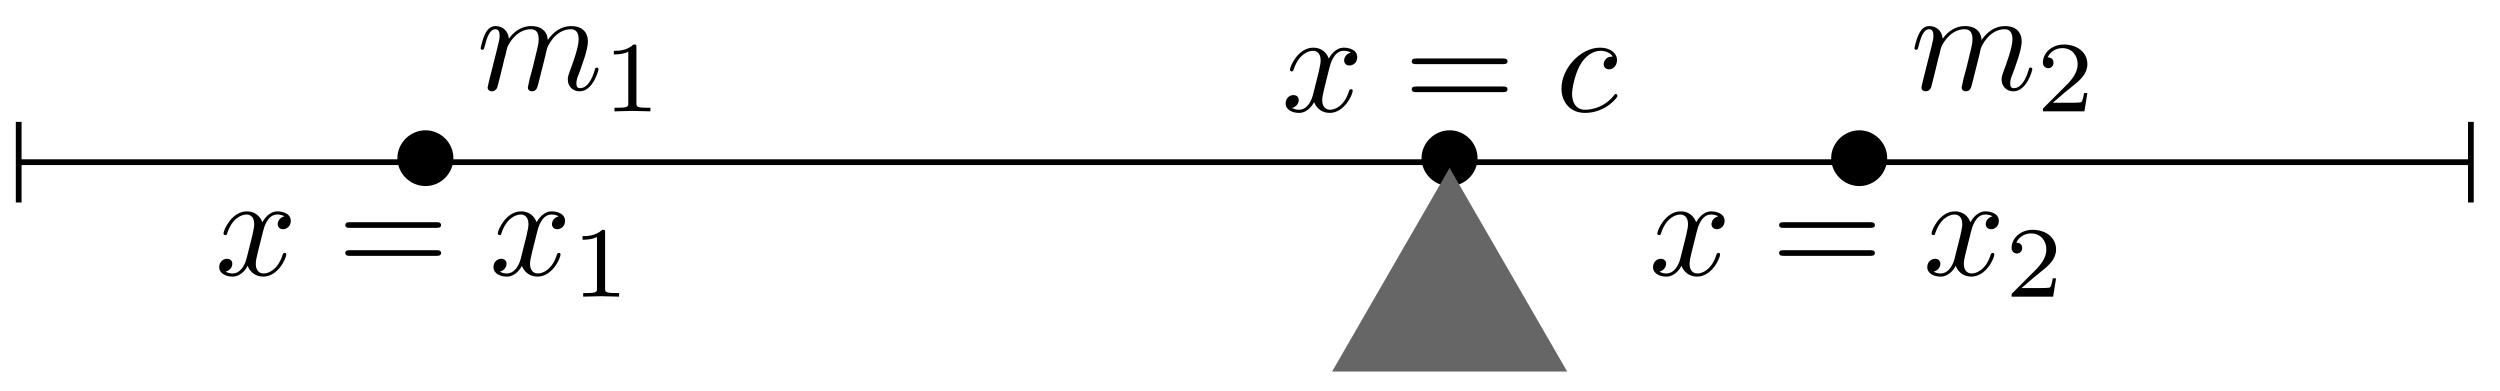
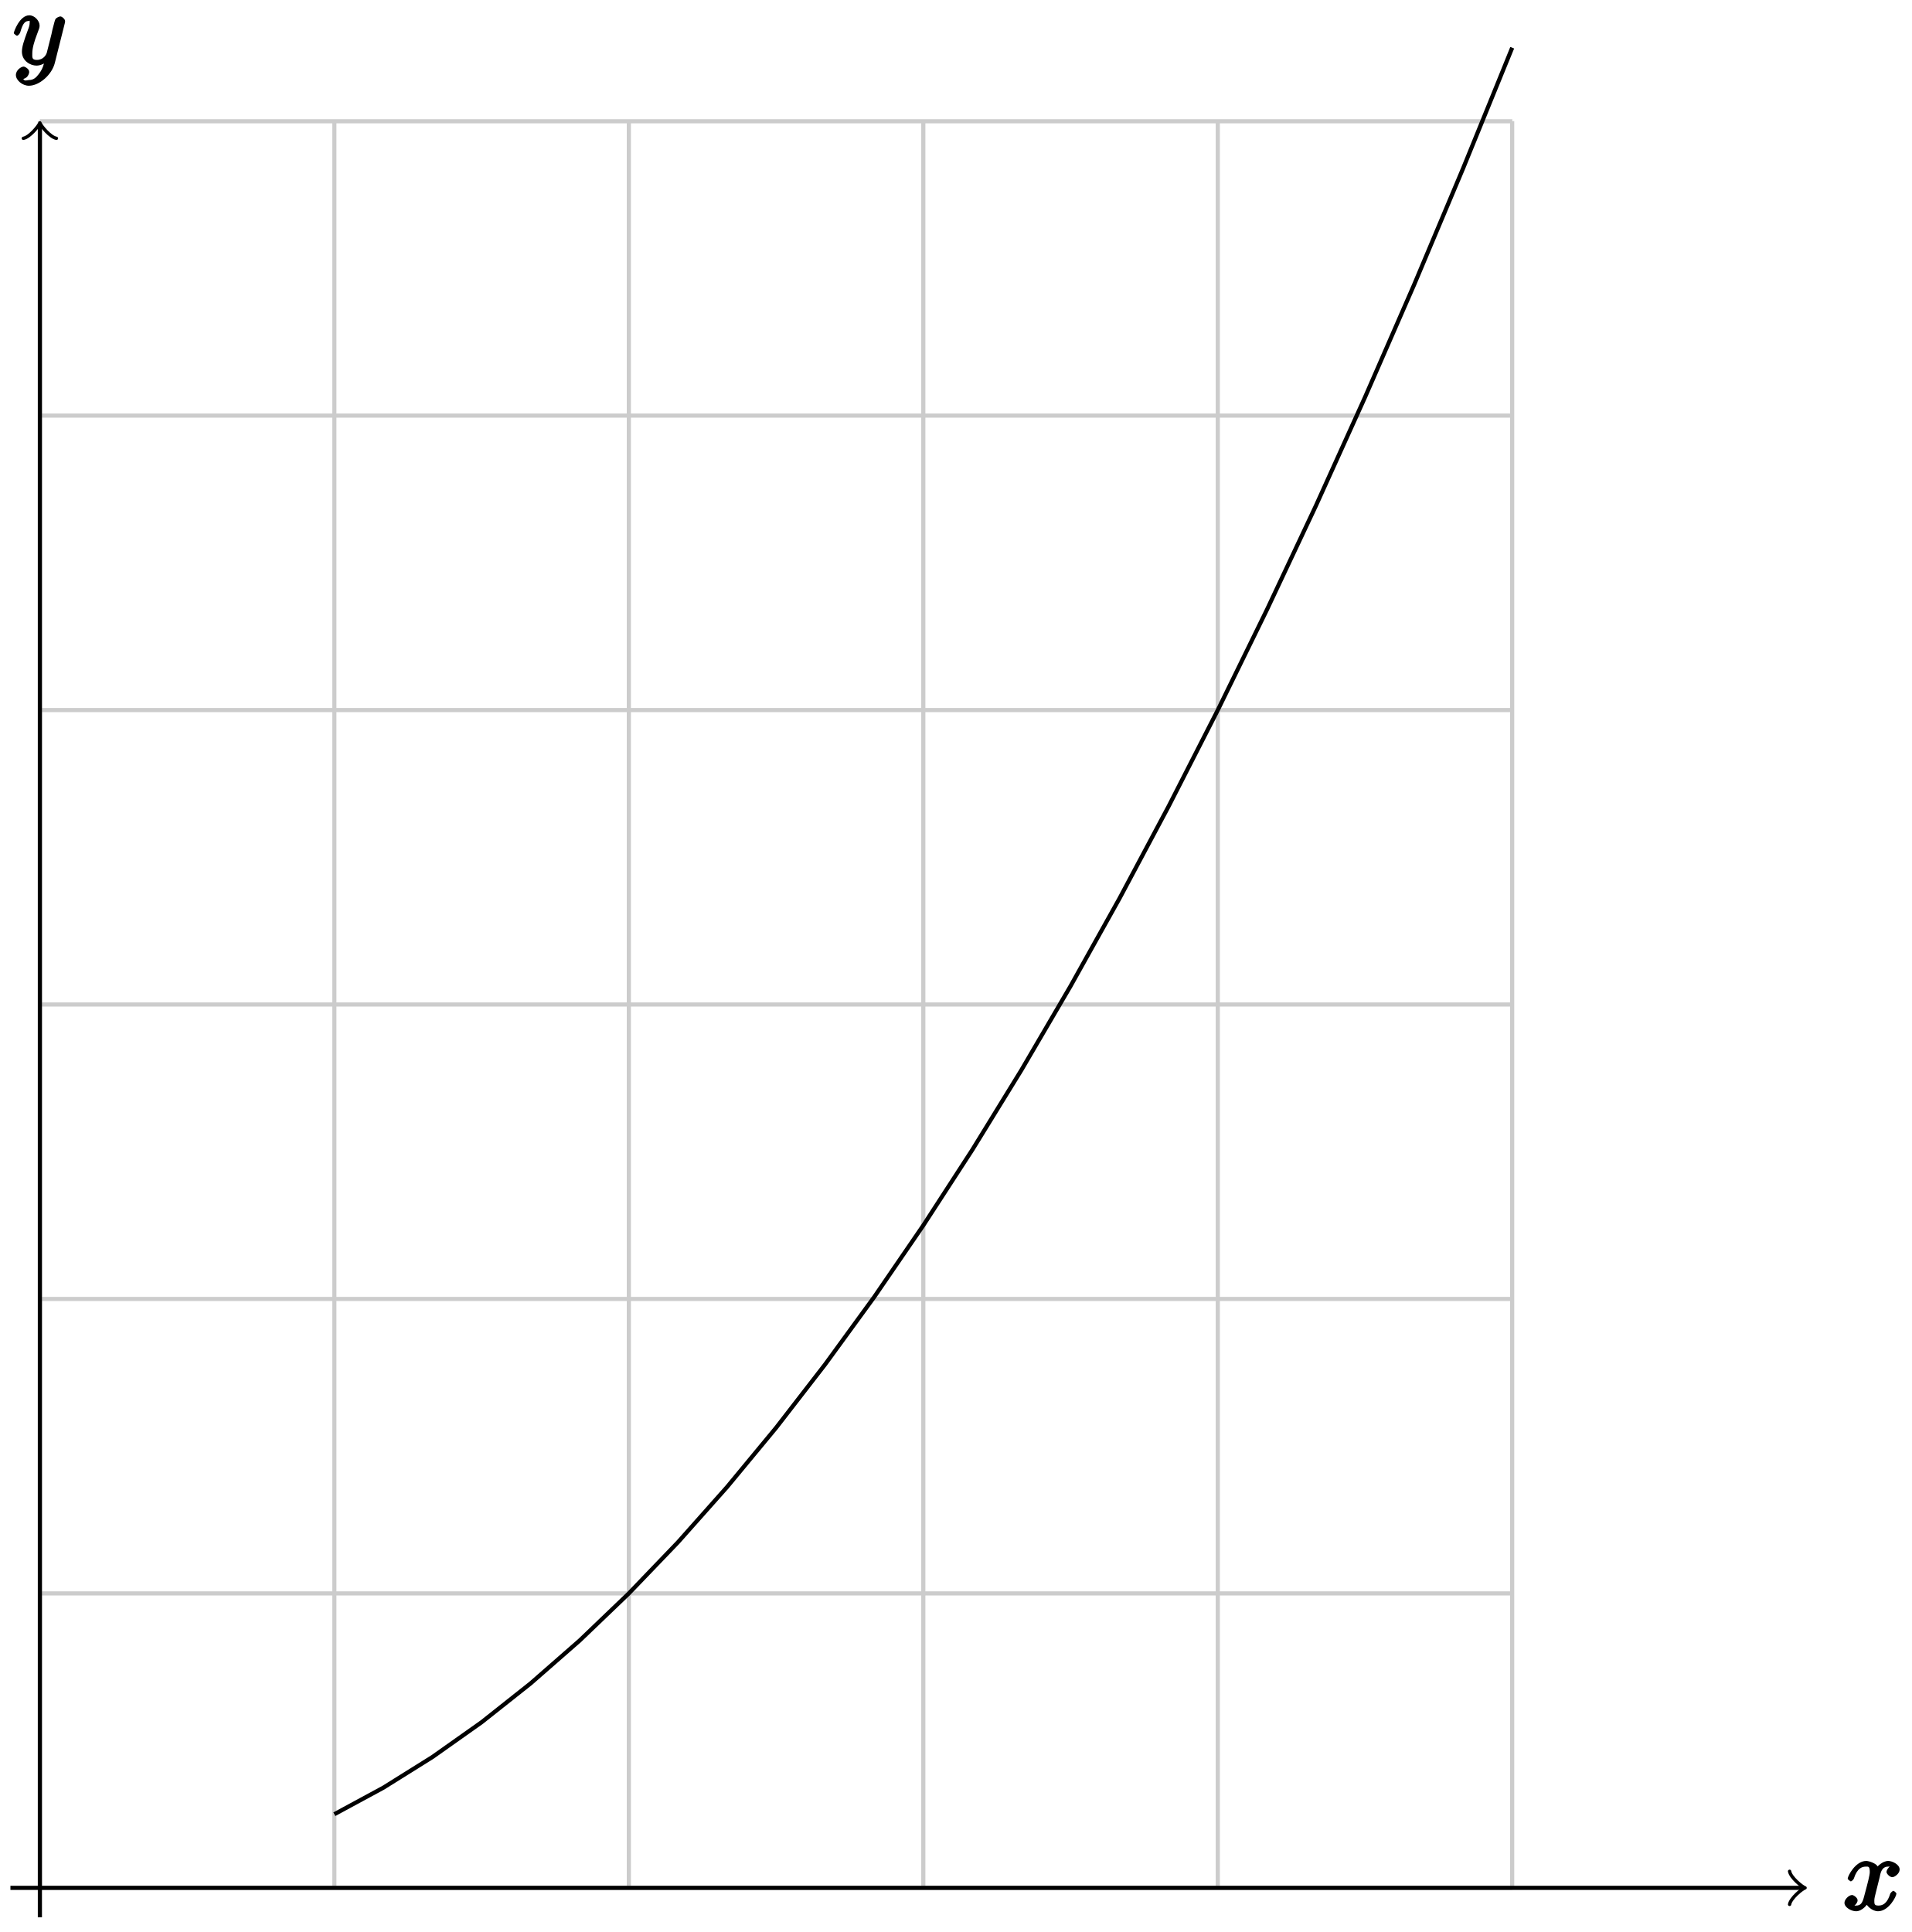
- <svg xmlns="http://www.w3.org/2000/svg" xmlns:xlink="http://www.w3.org/1999/xlink" width="173pt" height="27pt" viewBox="0 0 173 27" version="1.1">
+ <svg xmlns="http://www.w3.org/2000/svg" xmlns:xlink="http://www.w3.org/1999/xlink" width="184pt" height="186pt" viewBox="0 0 184 186" version="1.1">
  <defs>
    <g>
      <symbol overflow="visible" id="glyph0-0">
        <path style="stroke:none;" d="" />
      </symbol>
      <symbol overflow="visible" id="glyph0-1">
-         <path style="stroke:none;" d="M 4.422 -2.5 C 4.422 -3.562 3.531 -4.422 2.5 -4.422 C 1.422 -4.422 0.547 -3.531 0.547 -2.5 C 0.547 -1.438 1.422 -0.562 2.5 -0.562 C 3.531 -0.562 4.422 -1.422 4.422 -2.5 Z M 4.422 -2.5 " />
+         <path style="stroke:none;" d="M 3.5 -3.172 C 3.562 -3.422 3.625 -4.188 4.312 -4.188 C 4.359 -4.188 4.469 -4.234 4.688 -4.109 L 4.812 -4.391 C 4.531 -4.344 4.156 -3.922 4.156 -3.672 C 4.156 -3.516 4.453 -3.172 4.719 -3.172 C 4.938 -3.172 5.422 -3.516 5.422 -3.906 C 5.422 -4.422 4.672 -4.734 4.328 -4.734 C 3.75 -4.734 3.266 -4.156 3.297 -4.203 C 3.203 -4.469 2.5 -4.734 2.203 -4.734 C 1.172 -4.734 0.422 -3.281 0.422 -3.031 C 0.422 -2.938 0.703 -2.766 0.719 -2.766 C 0.797 -2.766 1 -2.953 1.016 -3.047 C 1.359 -4.094 1.844 -4.188 2.188 -4.188 C 2.375 -4.188 2.547 -4.25 2.547 -3.672 C 2.547 -3.375 2.375 -2.703 2 -1.312 C 1.844 -0.688 1.672 -0.438 1.234 -0.438 C 1.172 -0.438 1.062 -0.391 0.859 -0.516 L 0.734 -0.234 C 0.984 -0.297 1.375 -0.656 1.375 -0.938 C 1.375 -1.203 0.984 -1.453 0.844 -1.453 C 0.531 -1.453 0.109 -1.031 0.109 -0.703 C 0.109 -0.25 0.781 0.109 1.219 0.109 C 1.891 0.109 2.359 -0.641 2.391 -0.703 L 2.094 -0.812 C 2.219 -0.438 2.75 0.109 3.344 0.109 C 4.375 0.109 5.109 -1.328 5.109 -1.578 C 5.109 -1.688 4.859 -1.859 4.828 -1.859 C 4.734 -1.859 4.531 -1.641 4.516 -1.578 C 4.188 -0.516 3.688 -0.438 3.375 -0.438 C 2.984 -0.438 2.984 -0.594 2.984 -0.922 C 2.984 -1.141 3.047 -1.359 3.156 -1.797 Z M 3.5 -3.172 " />
      </symbol>
-       <symbol overflow="visible" id="glyph1-0">
-         <path style="stroke:none;" d="" />
-       </symbol>
-       <symbol overflow="visible" id="glyph1-1">
-         <path style="stroke:none;" d="M 3.328 -3.016 C 3.391 -3.266 3.625 -4.188 4.312 -4.188 C 4.359 -4.188 4.609 -4.188 4.812 -4.062 C 4.531 -4 4.344 -3.766 4.344 -3.516 C 4.344 -3.359 4.453 -3.172 4.719 -3.172 C 4.938 -3.172 5.25 -3.344 5.25 -3.75 C 5.25 -4.266 4.672 -4.406 4.328 -4.406 C 3.75 -4.406 3.406 -3.875 3.281 -3.656 C 3.031 -4.312 2.5 -4.406 2.203 -4.406 C 1.172 -4.406 0.594 -3.125 0.594 -2.875 C 0.594 -2.766 0.703 -2.766 0.719 -2.766 C 0.797 -2.766 0.828 -2.797 0.844 -2.875 C 1.188 -3.938 1.844 -4.188 2.188 -4.188 C 2.375 -4.188 2.719 -4.094 2.719 -3.516 C 2.719 -3.203 2.547 -2.547 2.188 -1.141 C 2.031 -0.531 1.672 -0.109 1.234 -0.109 C 1.172 -0.109 0.953 -0.109 0.734 -0.234 C 0.984 -0.297 1.203 -0.5 1.203 -0.781 C 1.203 -1.047 0.984 -1.125 0.844 -1.125 C 0.531 -1.125 0.297 -0.875 0.297 -0.547 C 0.297 -0.094 0.781 0.109 1.219 0.109 C 1.891 0.109 2.25 -0.594 2.266 -0.641 C 2.391 -0.281 2.75 0.109 3.344 0.109 C 4.375 0.109 4.938 -1.172 4.938 -1.422 C 4.938 -1.531 4.859 -1.531 4.828 -1.531 C 4.734 -1.531 4.719 -1.484 4.688 -1.422 C 4.359 -0.344 3.688 -0.109 3.375 -0.109 C 2.984 -0.109 2.828 -0.422 2.828 -0.766 C 2.828 -0.984 2.875 -1.203 2.984 -1.641 Z M 3.328 -3.016 " />
-       </symbol>
-       <symbol overflow="visible" id="glyph1-2">
-         <path style="stroke:none;" d="M 0.875 -0.594 C 0.844 -0.438 0.781 -0.203 0.781 -0.156 C 0.781 0.016 0.922 0.109 1.078 0.109 C 1.203 0.109 1.375 0.031 1.453 -0.172 C 1.453 -0.188 1.578 -0.656 1.641 -0.906 L 1.859 -1.797 C 1.906 -2.031 1.969 -2.25 2.031 -2.469 C 2.062 -2.641 2.141 -2.938 2.156 -2.969 C 2.297 -3.281 2.828 -4.188 3.781 -4.188 C 4.234 -4.188 4.312 -3.812 4.312 -3.484 C 4.312 -3.234 4.25 -2.953 4.172 -2.656 L 3.891 -1.5 L 3.688 -0.75 C 3.656 -0.547 3.562 -0.203 3.562 -0.156 C 3.562 0.016 3.703 0.109 3.844 0.109 C 4.156 0.109 4.219 -0.141 4.297 -0.453 C 4.438 -1.016 4.812 -2.469 4.891 -2.859 C 4.922 -2.984 5.453 -4.188 6.547 -4.188 C 6.969 -4.188 7.078 -3.844 7.078 -3.484 C 7.078 -2.922 6.656 -1.781 6.453 -1.25 C 6.375 -1.016 6.328 -0.906 6.328 -0.703 C 6.328 -0.234 6.672 0.109 7.141 0.109 C 8.078 0.109 8.453 -1.344 8.453 -1.422 C 8.453 -1.531 8.359 -1.531 8.328 -1.531 C 8.234 -1.531 8.234 -1.5 8.188 -1.344 C 8.031 -0.812 7.719 -0.109 7.172 -0.109 C 7 -0.109 6.922 -0.203 6.922 -0.438 C 6.922 -0.688 7.016 -0.922 7.109 -1.141 C 7.297 -1.672 7.719 -2.766 7.719 -3.344 C 7.719 -3.984 7.312 -4.406 6.562 -4.406 C 5.828 -4.406 5.312 -3.969 4.938 -3.438 C 4.938 -3.562 4.906 -3.906 4.625 -4.141 C 4.375 -4.359 4.062 -4.406 3.812 -4.406 C 2.906 -4.406 2.422 -3.766 2.25 -3.531 C 2.203 -4.109 1.781 -4.406 1.328 -4.406 C 0.875 -4.406 0.688 -4.016 0.594 -3.844 C 0.422 -3.484 0.297 -2.906 0.297 -2.875 C 0.297 -2.766 0.391 -2.766 0.406 -2.766 C 0.516 -2.766 0.516 -2.781 0.578 -3 C 0.75 -3.703 0.953 -4.188 1.312 -4.188 C 1.469 -4.188 1.609 -4.109 1.609 -3.734 C 1.609 -3.516 1.578 -3.406 1.453 -2.891 Z M 0.875 -0.594 " />
-       </symbol>
-       <symbol overflow="visible" id="glyph1-3">
-         <path style="stroke:none;" d="M 3.953 -3.781 C 3.781 -3.781 3.656 -3.781 3.516 -3.656 C 3.344 -3.5 3.328 -3.328 3.328 -3.266 C 3.328 -3.016 3.516 -2.906 3.703 -2.906 C 3.984 -2.906 4.25 -3.156 4.25 -3.547 C 4.25 -4.031 3.781 -4.406 3.078 -4.406 C 1.734 -4.406 0.406 -2.984 0.406 -1.578 C 0.406 -0.672 0.984 0.109 2.031 0.109 C 3.453 0.109 4.281 -0.953 4.281 -1.062 C 4.281 -1.125 4.234 -1.203 4.172 -1.203 C 4.109 -1.203 4.094 -1.172 4.031 -1.094 C 3.25 -0.109 2.156 -0.109 2.047 -0.109 C 1.422 -0.109 1.141 -0.594 1.141 -1.203 C 1.141 -1.609 1.344 -2.578 1.688 -3.188 C 2 -3.766 2.547 -4.188 3.094 -4.188 C 3.422 -4.188 3.812 -4.062 3.953 -3.781 Z M 3.953 -3.781 " />
-       </symbol>
-       <symbol overflow="visible" id="glyph2-0">
-         <path style="stroke:none;" d="" />
-       </symbol>
-       <symbol overflow="visible" id="glyph2-1">
-         <path style="stroke:none;" d="M 6.844 -3.266 C 7 -3.266 7.188 -3.266 7.188 -3.453 C 7.188 -3.656 7 -3.656 6.859 -3.656 L 0.891 -3.656 C 0.75 -3.656 0.562 -3.656 0.562 -3.453 C 0.562 -3.266 0.75 -3.266 0.891 -3.266 Z M 6.859 -1.328 C 7 -1.328 7.188 -1.328 7.188 -1.531 C 7.188 -1.719 7 -1.719 6.844 -1.719 L 0.891 -1.719 C 0.75 -1.719 0.562 -1.719 0.562 -1.531 C 0.562 -1.328 0.75 -1.328 0.891 -1.328 Z M 6.859 -1.328 " />
-       </symbol>
-       <symbol overflow="visible" id="glyph3-0">
-         <path style="stroke:none;" d="" />
-       </symbol>
-       <symbol overflow="visible" id="glyph3-1">
-         <path style="stroke:none;" d="M 2.328 -4.438 C 2.328 -4.625 2.328 -4.625 2.125 -4.625 C 1.672 -4.188 1.047 -4.188 0.766 -4.188 L 0.766 -3.938 C 0.922 -3.938 1.391 -3.938 1.766 -4.125 L 1.766 -0.578 C 1.766 -0.344 1.766 -0.25 1.078 -0.25 L 0.812 -0.25 L 0.812 0 C 0.938 0 1.797 -0.031 2.047 -0.031 C 2.266 -0.031 3.141 0 3.297 0 L 3.297 -0.25 L 3.031 -0.25 C 2.328 -0.25 2.328 -0.344 2.328 -0.578 Z M 2.328 -4.438 " />
-       </symbol>
-       <symbol overflow="visible" id="glyph3-2">
-         <path style="stroke:none;" d="M 3.516 -1.266 L 3.281 -1.266 C 3.266 -1.109 3.188 -0.703 3.094 -0.641 C 3.047 -0.594 2.516 -0.594 2.406 -0.594 L 1.125 -0.594 C 1.859 -1.234 2.109 -1.438 2.516 -1.766 C 3.031 -2.172 3.516 -2.609 3.516 -3.266 C 3.516 -4.109 2.781 -4.625 1.891 -4.625 C 1.031 -4.625 0.438 -4.016 0.438 -3.375 C 0.438 -3.031 0.734 -2.984 0.812 -2.984 C 0.969 -2.984 1.172 -3.109 1.172 -3.359 C 1.172 -3.484 1.125 -3.734 0.766 -3.734 C 0.984 -4.219 1.453 -4.375 1.781 -4.375 C 2.484 -4.375 2.844 -3.828 2.844 -3.266 C 2.844 -2.656 2.406 -2.188 2.188 -1.938 L 0.516 -0.266 C 0.438 -0.203 0.438 -0.188 0.438 0 L 3.312 0 Z M 3.516 -1.266 " />
+       <symbol overflow="visible" id="glyph0-2">
+         <path style="stroke:none;" d="M 5.016 -3.953 C 5.047 -4.094 5.047 -4.109 5.047 -4.188 C 5.047 -4.359 4.75 -4.625 4.594 -4.625 C 4.5 -4.625 4.203 -4.516 4.109 -4.344 C 4.047 -4.203 3.969 -3.891 3.922 -3.703 C 3.859 -3.453 3.781 -3.188 3.734 -2.906 L 3.281 -1.109 C 3.234 -0.969 2.984 -0.438 2.328 -0.438 C 1.828 -0.438 1.891 -0.703 1.891 -1.078 C 1.891 -1.531 2.047 -2.156 2.391 -3.031 C 2.547 -3.438 2.594 -3.547 2.594 -3.75 C 2.594 -4.203 2.109 -4.734 1.609 -4.734 C 0.656 -4.734 0.109 -3.125 0.109 -3.031 C 0.109 -2.938 0.391 -2.766 0.406 -2.766 C 0.516 -2.766 0.688 -2.953 0.734 -3.109 C 1 -4.047 1.234 -4.188 1.578 -4.188 C 1.656 -4.188 1.641 -4.344 1.641 -4.031 C 1.641 -3.781 1.547 -3.516 1.469 -3.328 C 1.078 -2.266 0.891 -1.703 0.891 -1.234 C 0.891 -0.344 1.703 0.109 2.297 0.109 C 2.688 0.109 3.141 -0.109 3.422 -0.391 L 3.125 -0.5 C 2.984 0.016 2.922 0.391 2.516 0.922 C 2.266 1.25 2.016 1.5 1.562 1.5 C 1.422 1.5 1.141 1.641 1.031 1.406 C 0.953 1.406 1.203 1.359 1.344 1.234 C 1.453 1.141 1.594 0.906 1.594 0.719 C 1.594 0.406 1.156 0.203 1.062 0.203 C 0.828 0.203 0.312 0.531 0.312 1.016 C 0.312 1.516 0.938 2.047 1.562 2.047 C 2.578 2.047 3.781 0.984 4.062 -0.156 Z M 5.016 -3.953 " />
      </symbol>
    </g>
  </defs>
  <g id="surface1">
-     <path style="fill:none;stroke-width:0.399;stroke-linecap:butt;stroke-linejoin:miter;stroke:rgb(0%,0%,0%);stroke-opacity:1;stroke-miterlimit:10;" d="M -56.395 0.001 L 113.089 0.001 " transform="matrix(1.00005,0,0,-1.00005,57.79199,11.22391)" />
-     <path style="fill:none;stroke-width:0.399;stroke-linecap:square;stroke-linejoin:miter;stroke:rgb(0%,0%,0%);stroke-opacity:1;stroke-miterlimit:10;" d="M 0.101 -2.591 L 0.101 2.588 " transform="matrix(-1.00005,0,0,1.00005,1.39443,11.22391)" />
-     <path style="fill:none;stroke-width:0.399;stroke-linecap:square;stroke-linejoin:miter;stroke:rgb(0%,0%,0%);stroke-opacity:1;stroke-miterlimit:10;" d="M 0.098 -2.588 L 0.098 2.591 " transform="matrix(1.00005,0,0,-1.00005,170.886,11.22391)" />
+     <path style="fill:none;stroke-width:0.399;stroke-linecap:butt;stroke-linejoin:miter;stroke:rgb(79.999%,79.999%,79.999%);stroke-opacity:1;stroke-miterlimit:10;" d="M 0.001 -0.002 L 141.735 -0.002 M 0.001 28.345 L 141.735 28.345 M 0.001 56.693 L 141.735 56.693 M 0.001 85.04 L 141.735 85.04 M 0.001 113.387 L 141.735 113.387 M 0.001 141.734 L 141.735 141.734 M 0.001 170.069 L 141.735 170.069 M 0.001 -0.002 L 0.001 170.081 M 28.346 -0.002 L 28.346 170.081 M 56.695 -0.002 L 56.695 170.081 M 85.041 -0.002 L 85.041 170.081 M 113.386 -0.002 L 113.386 170.081 M 141.724 -0.002 L 141.724 170.081 " transform="matrix(1.00008,0,0,-1.00002,3.839107,181.7484)" />
+     <path style="fill:none;stroke-width:0.399;stroke-linecap:butt;stroke-linejoin:miter;stroke:rgb(0%,0%,0%);stroke-opacity:1;stroke-miterlimit:10;" d="M -2.835 -0.002 L 169.624 -0.002 " transform="matrix(1.00008,0,0,-1.00002,3.839107,181.7484)" />
+     <path style="fill:none;stroke-width:0.319;stroke-linecap:round;stroke-linejoin:round;stroke:rgb(0%,0%,0%);stroke-opacity:1;stroke-miterlimit:10;" d="M -1.194 1.592 C -1.096 0.994 0.001 0.1 0.298 -0.002 C 0.001 -0.099 -1.096 -0.998 -1.194 -1.595 " transform="matrix(1.00008,0,0,-1.00002,173.4752,181.7484)" />
    <g style="fill:rgb(0%,0%,0%);fill-opacity:1;">
-       <use xlink:href="#glyph0-1" x="26.953" y="13.438" />
+       <use xlink:href="#glyph0-1" x="177.454" y="183.893" />
    </g>
+     <path style="fill:none;stroke-width:0.399;stroke-linecap:butt;stroke-linejoin:miter;stroke:rgb(0%,0%,0%);stroke-opacity:1;stroke-miterlimit:10;" d="M 0.001 -2.834 L 0.001 169.624 " transform="matrix(1.00008,0,0,-1.00002,3.839107,181.7484)" />
+     <path style="fill:none;stroke-width:0.319;stroke-linecap:round;stroke-linejoin:round;stroke:rgb(0%,0%,0%);stroke-opacity:1;stroke-miterlimit:10;" d="M -1.194 1.593 C -1.096 0.995 0.001 0.101 0.298 -0.001 C 0.001 -0.098 -1.096 -0.997 -1.194 -1.594 " transform="matrix(0,-1.00002,-1.00008,0,3.839107,12.12241)" />
    <g style="fill:rgb(0%,0%,0%);fill-opacity:1;">
-       <use xlink:href="#glyph1-1" x="14.873" y="19.033" />
+       <use xlink:href="#glyph0-2" x="1.218" y="6.207" />
    </g>
-     <g style="fill:rgb(0%,0%,0%);fill-opacity:1;">
-       <use xlink:href="#glyph2-1" x="23.334" y="19.033" />
-     </g>
-     <g style="fill:rgb(0%,0%,0%);fill-opacity:1;">
-       <use xlink:href="#glyph1-1" x="33.851" y="19.033" />
-     </g>
-     <g style="fill:rgb(0%,0%,0%);fill-opacity:1;">
-       <use xlink:href="#glyph3-1" x="39.545" y="20.528" />
-     </g>
-     <g style="fill:rgb(0%,0%,0%);fill-opacity:1;">
-       <use xlink:href="#glyph1-2" x="32.964" y="6.21" />
-     </g>
-     <g style="fill:rgb(0%,0%,0%);fill-opacity:1;">
-       <use xlink:href="#glyph3-1" x="41.711" y="7.705" />
-     </g>
-     <g style="fill:rgb(0%,0%,0%);fill-opacity:1;">
-       <use xlink:href="#glyph0-1" x="126.171" y="13.438" />
-     </g>
-     <g style="fill:rgb(0%,0%,0%);fill-opacity:1;">
-       <use xlink:href="#glyph1-1" x="114.092" y="19.033" />
-     </g>
-     <g style="fill:rgb(0%,0%,0%);fill-opacity:1;">
-       <use xlink:href="#glyph2-1" x="122.553" y="19.033" />
-     </g>
-     <g style="fill:rgb(0%,0%,0%);fill-opacity:1;">
-       <use xlink:href="#glyph1-1" x="133.07" y="19.033" />
-     </g>
-     <g style="fill:rgb(0%,0%,0%);fill-opacity:1;">
-       <use xlink:href="#glyph3-2" x="138.764" y="20.528" />
-     </g>
-     <g style="fill:rgb(0%,0%,0%);fill-opacity:1;">
-       <use xlink:href="#glyph1-2" x="132.183" y="6.21" />
-     </g>
-     <g style="fill:rgb(0%,0%,0%);fill-opacity:1;">
-       <use xlink:href="#glyph3-2" x="140.93" y="7.705" />
-     </g>
-     <g style="fill:rgb(0%,0%,0%);fill-opacity:1;">
-       <use xlink:href="#glyph0-1" x="97.824" y="13.438" />
-     </g>
-     <g style="fill:rgb(0%,0%,0%);fill-opacity:1;">
-       <use xlink:href="#glyph1-1" x="88.67" y="7.704" />
-     </g>
-     <g style="fill:rgb(0%,0%,0%);fill-opacity:1;">
-       <use xlink:href="#glyph2-1" x="97.131" y="7.704" />
-     </g>
-     <g style="fill:rgb(0%,0%,0%);fill-opacity:1;">
-       <use xlink:href="#glyph1-3" x="107.647" y="7.704" />
-     </g>
-     <path style=" stroke:none;fill-rule:nonzero;fill:rgb(39.999%,39.999%,39.999%);fill-opacity:1;" d="M 100.312 11.621 L 92.18 25.711 L 108.449 25.711 Z M 100.312 11.621 " />
+     <path style="fill:none;stroke-width:0.399;stroke-linecap:butt;stroke-linejoin:miter;stroke:rgb(0%,0%,0%);stroke-opacity:1;stroke-miterlimit:10;" d="M 28.346 7.088 L 33.072 9.647 L 37.795 12.6 L 42.521 15.943 L 47.243 19.685 L 51.969 23.818 L 56.692 28.345 L 61.418 33.267 L 66.14 38.58 L 70.866 44.29 L 75.588 50.392 L 80.315 56.884 L 85.037 63.774 L 89.763 71.059 L 94.485 78.735 L 99.208 86.805 L 103.934 95.27 L 108.656 104.125 L 113.382 113.375 L 118.105 123.023 L 122.831 133.058 L 127.553 143.492 L 132.279 154.32 L 137.001 165.538 L 141.728 177.151 " transform="matrix(1.00008,0,0,-1.00002,3.839107,181.7484)" />
  </g>
</svg>
